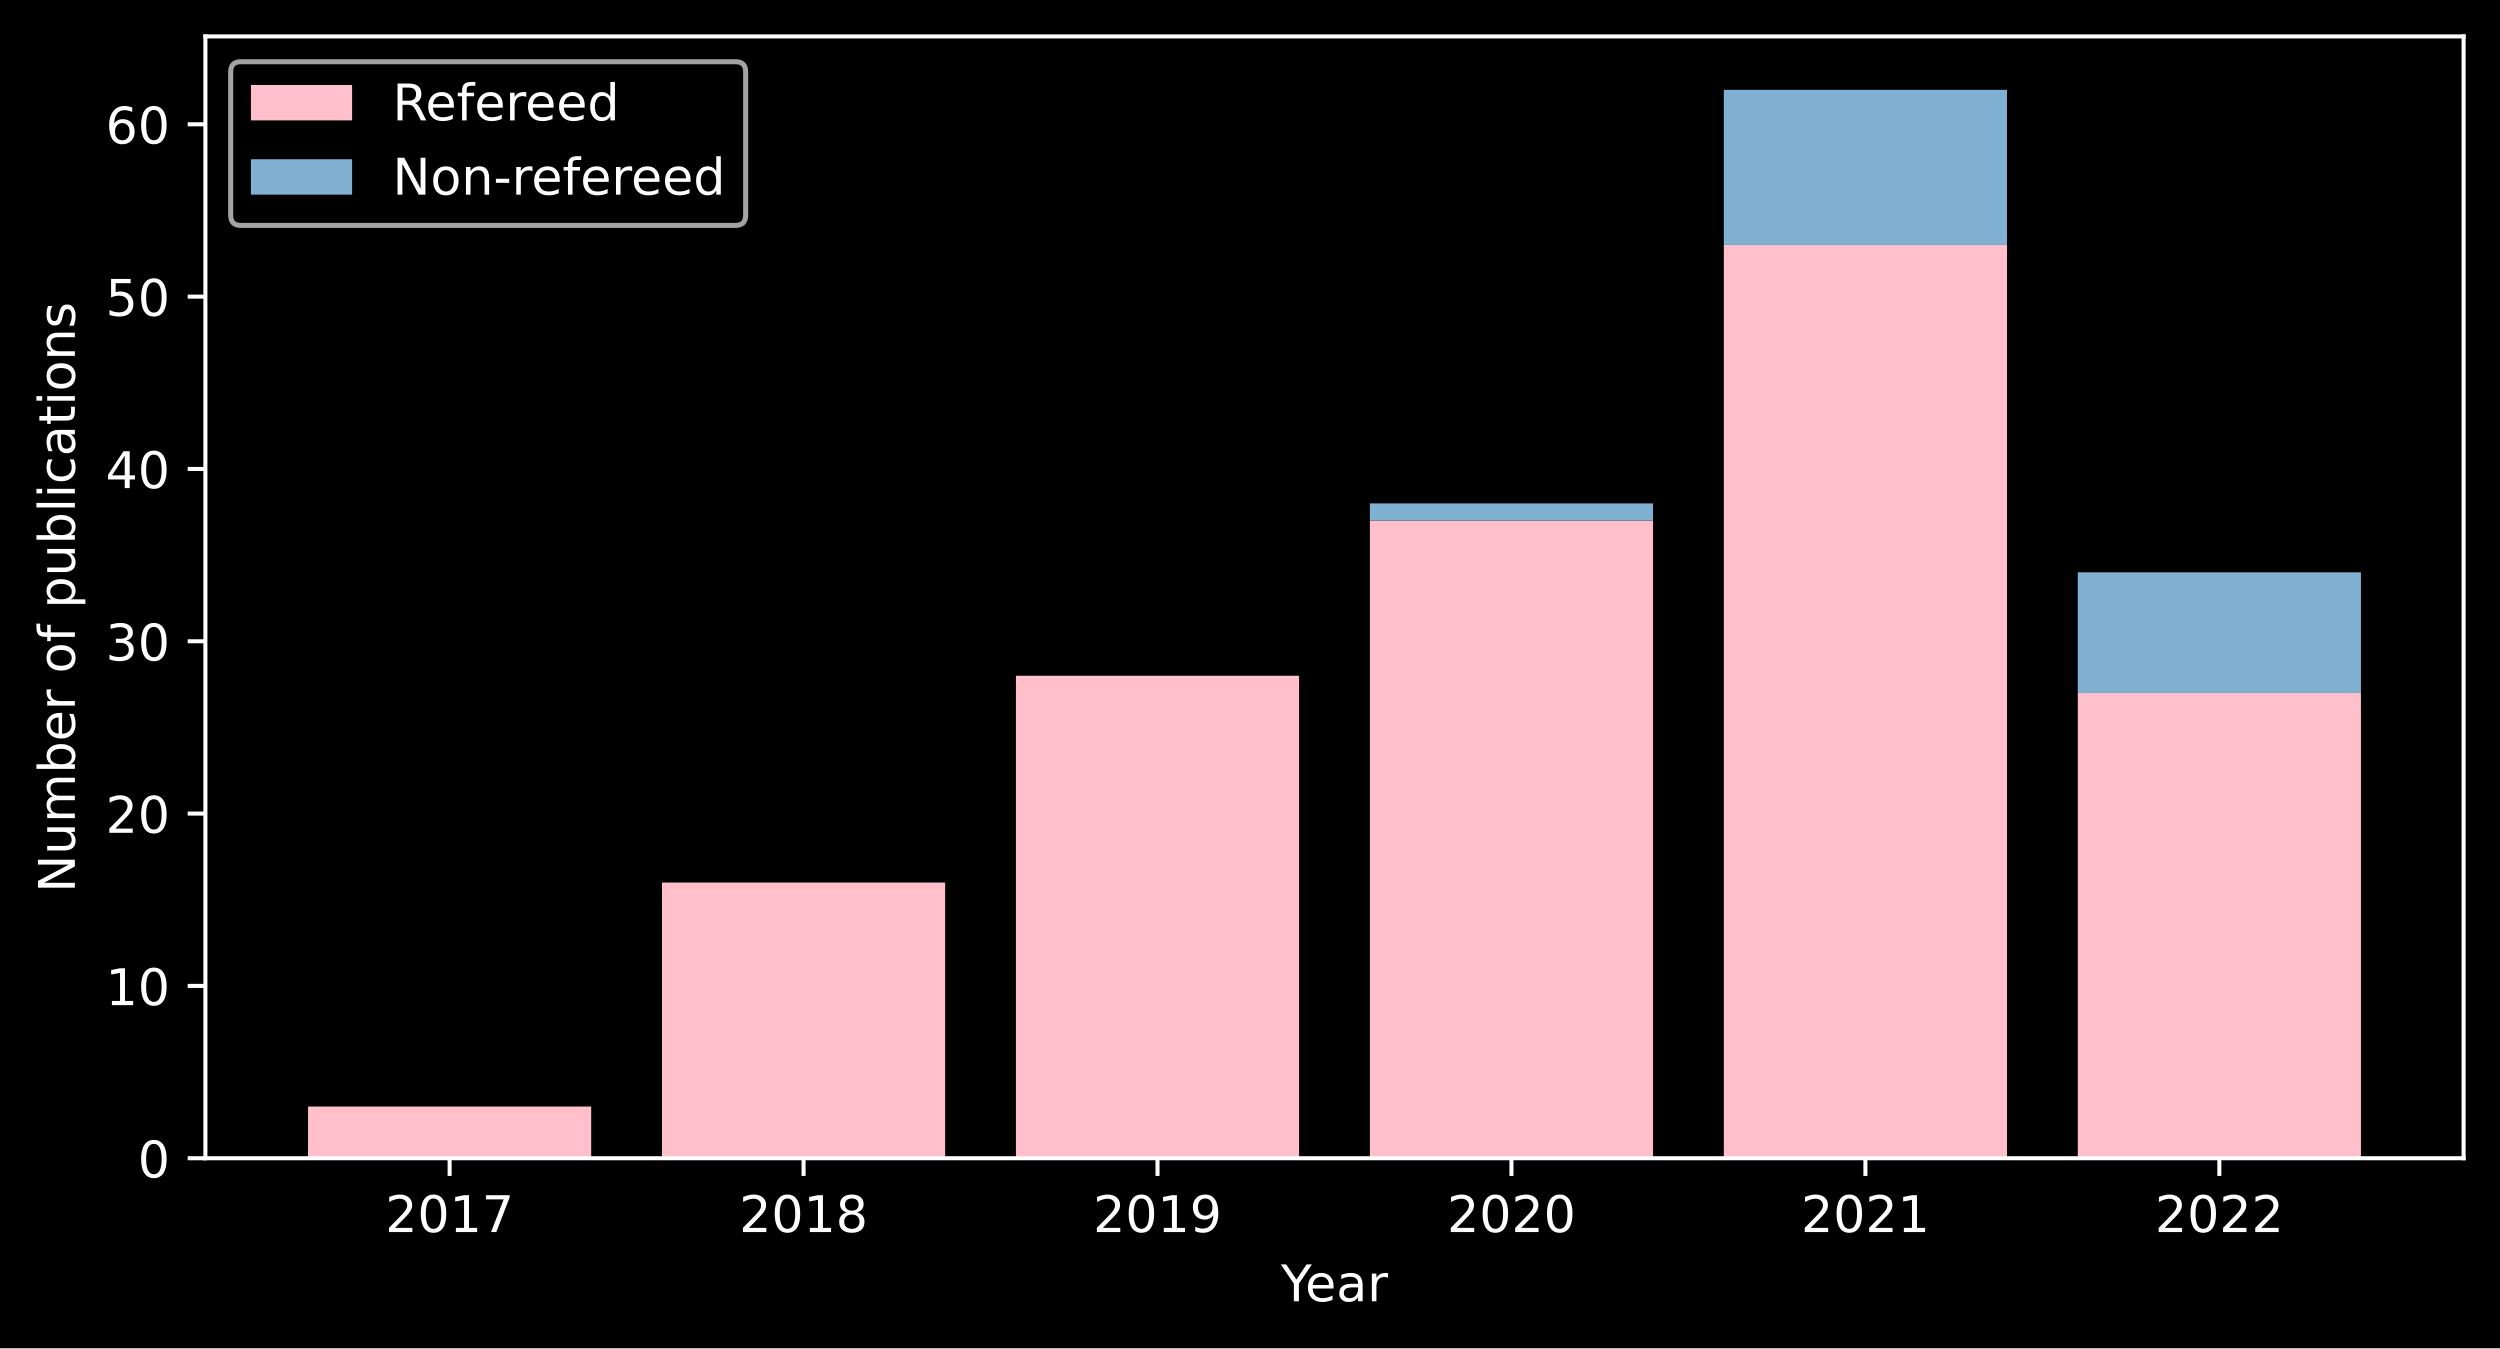
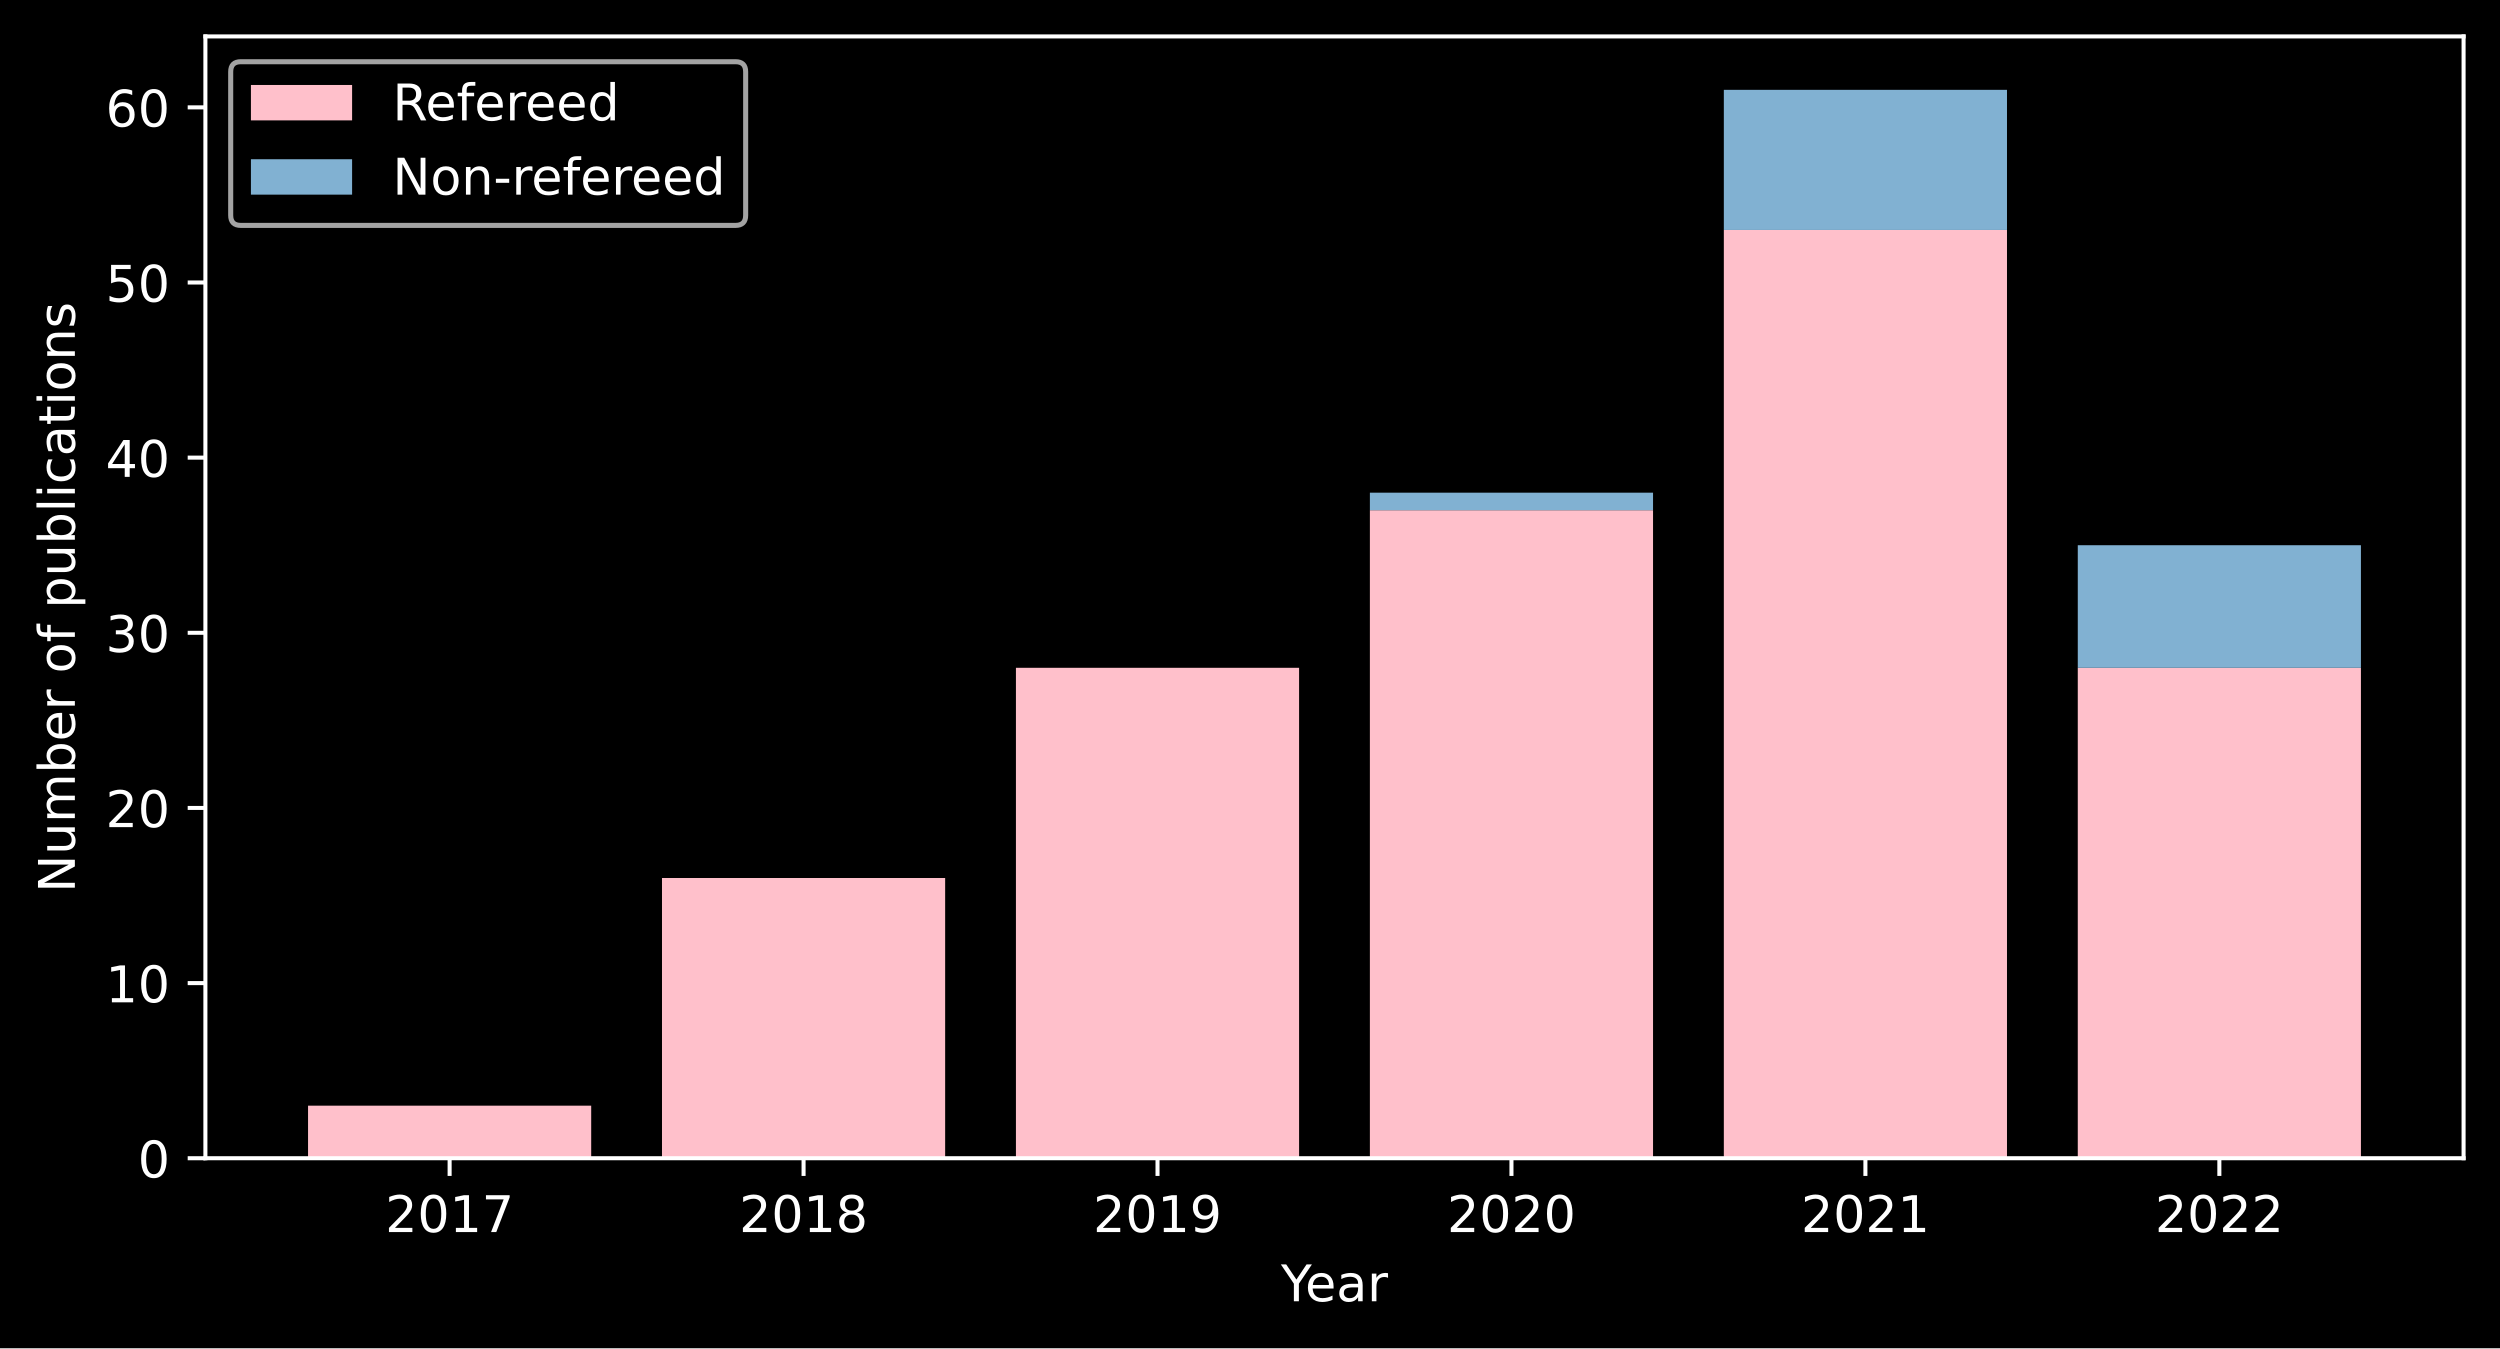
<svg xmlns="http://www.w3.org/2000/svg" xmlns:xlink="http://www.w3.org/1999/xlink" width="494.203pt" height="266.516pt" viewBox="0 0 494.203 266.516" version="1.1">
  <defs>
    <style type="text/css">*{stroke-linejoin: round; stroke-linecap: butt}</style>
  </defs>
  <g id="figure_1">
    <g id="patch_1">
      <path d="M 0 266.516  L 494.203 266.516  L 494.203 0  L 0 0  z " />
    </g>
    <g id="axes_1">
      <g id="patch_2">
        <path d="M 40.603 228.96  L 487.003 228.96  L 487.003 7.2  L 40.603 7.2  z " />
      </g>
      <g id="patch_3">
-         <path d="M 410.737 228.96  L 466.712 228.96  L 466.712 136.986  L 410.737 136.986  z " clip-path="url(#pbfb9c1a897)" style="fill: #ffc0cb" />
+         <path d="M 410.737 228.96  L 466.712 228.96  L 466.712 132.016  L 410.737 132.016  z " clip-path="url(#p47e999005f)" style="fill: #ffc0cb" />
      </g>
      <g id="patch_4">
-         <path d="M 340.769 228.96  L 396.744 228.96  L 396.744 48.418  L 340.769 48.418  z " clip-path="url(#pbfb9c1a897)" style="fill: #ffc0cb" />
+         <path d="M 340.769 228.96  L 396.744 228.96  L 396.744 45.458  L 340.769 45.458  z " clip-path="url(#p47e999005f)" style="fill: #ffc0cb" />
      </g>
      <g id="patch_5">
-         <path d="M 270.8 228.96  L 326.775 228.96  L 326.775 102.921  L 270.8 102.921  z " clip-path="url(#pbfb9c1a897)" style="fill: #ffc0cb" />
+         <path d="M 270.8 228.96  L 326.775 228.96  L 326.775 100.855  L 270.8 100.855  z " clip-path="url(#p47e999005f)" style="fill: #ffc0cb" />
      </g>
      <g id="patch_6">
-         <path d="M 200.831 228.96  L 256.806 228.96  L 256.806 133.579  L 200.831 133.579  z " clip-path="url(#pbfb9c1a897)" style="fill: #ffc0cb" />
+         <path d="M 200.831 228.96  L 256.806 228.96  L 256.806 132.016  L 200.831 132.016  z " clip-path="url(#p47e999005f)" style="fill: #ffc0cb" />
      </g>
      <g id="patch_7">
-         <path d="M 130.863 228.96  L 186.838 228.96  L 186.838 174.457  L 130.863 174.457  z " clip-path="url(#pbfb9c1a897)" style="fill: #ffc0cb" />
+         <path d="M 130.863 228.96  L 186.838 228.96  L 186.838 173.563  L 130.863 173.563  z " clip-path="url(#p47e999005f)" style="fill: #ffc0cb" />
      </g>
      <g id="patch_8">
-         <path d="M 60.894 228.96  L 116.869 228.96  L 116.869 218.741  L 60.894 218.741  z " clip-path="url(#pbfb9c1a897)" style="fill: #ffc0cb" />
+         <path d="M 60.894 228.96  L 116.869 228.96  L 116.869 218.573  L 60.894 218.573  z " clip-path="url(#p47e999005f)" style="fill: #ffc0cb" />
      </g>
      <g id="patch_9">
-         <path d="M 410.737 136.986  L 466.712 136.986  L 466.712 113.141  L 410.737 113.141  z " clip-path="url(#pbfb9c1a897)" style="fill: #81b1d2" />
+         <path d="M 410.737 132.016  L 466.712 132.016  L 466.712 107.78  L 410.737 107.78  z " clip-path="url(#p47e999005f)" style="fill: #81b1d2" />
      </g>
      <g id="patch_10">
-         <path d="M 340.769 48.418  L 396.744 48.418  L 396.744 17.76  L 340.769 17.76  z " clip-path="url(#pbfb9c1a897)" style="fill: #81b1d2" />
+         <path d="M 340.769 45.458  L 396.744 45.458  L 396.744 17.76  L 340.769 17.76  z " clip-path="url(#p47e999005f)" style="fill: #81b1d2" />
      </g>
      <g id="patch_11">
-         <path d="M 270.8 102.921  L 326.775 102.921  L 326.775 99.515  L 270.8 99.515  z " clip-path="url(#pbfb9c1a897)" style="fill: #81b1d2" />
+         <path d="M 270.8 100.855  L 326.775 100.855  L 326.775 97.393  L 270.8 97.393  z " clip-path="url(#p47e999005f)" style="fill: #81b1d2" />
      </g>
      <g id="patch_12">
-         <path d="M 200.831 133.579  L 256.806 133.579  L 256.806 133.579  L 200.831 133.579  z " clip-path="url(#pbfb9c1a897)" style="fill: #81b1d2" />
+         <path d="M 200.831 132.016  L 256.806 132.016  L 256.806 132.016  L 200.831 132.016  z " clip-path="url(#p47e999005f)" style="fill: #81b1d2" />
      </g>
      <g id="patch_13">
-         <path d="M 130.863 174.457  L 186.838 174.457  L 186.838 174.457  L 130.863 174.457  z " clip-path="url(#pbfb9c1a897)" style="fill: #81b1d2" />
+         <path d="M 130.863 173.563  L 186.838 173.563  L 186.838 173.563  L 130.863 173.563  z " clip-path="url(#p47e999005f)" style="fill: #81b1d2" />
      </g>
      <g id="patch_14">
-         <path d="M 60.894 218.741  L 116.869 218.741  L 116.869 218.741  L 60.894 218.741  z " clip-path="url(#pbfb9c1a897)" style="fill: #81b1d2" />
+         <path d="M 60.894 218.573  L 116.869 218.573  L 116.869 218.573  L 60.894 218.573  z " clip-path="url(#p47e999005f)" style="fill: #81b1d2" />
      </g>
      <g id="matplotlib.axis_1">
        <g id="xtick_1">
          <g id="line2d_1">
            <defs>
-               <path id="mae47ccd36d" d="M 0 0  L 0 3.5  " style="stroke: #ffffff; stroke-width: 0.8" />
-             </defs>
-             <g>
-               <use xlink:href="#mae47ccd36d" x="438.725" y="228.96" style="fill: #ffffff; stroke: #ffffff; stroke-width: 0.8" />
+               <path id="m7ca8f2fd3a" d="M 0 0  L 0 3.5  " style="stroke: #ffffff; stroke-width: 0.8" />
+             </defs>
+             <g>
+               <use xlink:href="#m7ca8f2fd3a" x="438.725" y="228.96" style="fill: #ffffff; stroke: #ffffff; stroke-width: 0.8" />
            </g>
          </g>
          <g id="text_1">
            <g style="fill: #ffffff" transform="translate(425.9998 243.5584)scale(0.1 -0.1)">
              <defs>
                <path id="DejaVuSans-32" d="M 1228 531  L 3431 531  L 3431 0  L 469 0  L 469 531  Q 828 903 1448 1529  Q 2069 2156 2228 2338  Q 2531 2678 2651 2914  Q 2772 3150 2772 3378  Q 2772 3750 2511 3984  Q 2250 4219 1831 4219  Q 1534 4219 1204 4116  Q 875 4013 500 3803  L 500 4441  Q 881 4594 1212 4672  Q 1544 4750 1819 4750  Q 2544 4750 2975 4387  Q 3406 4025 3406 3419  Q 3406 3131 3298 2873  Q 3191 2616 2906 2266  Q 2828 2175 2409 1742  Q 1991 1309 1228 531  z " transform="scale(0.015625)" />
                <path id="DejaVuSans-30" d="M 2034 4250  Q 1547 4250 1301 3770  Q 1056 3291 1056 2328  Q 1056 1369 1301 889  Q 1547 409 2034 409  Q 2525 409 2770 889  Q 3016 1369 3016 2328  Q 3016 3291 2770 3770  Q 2525 4250 2034 4250  z M 2034 4750  Q 2819 4750 3233 4129  Q 3647 3509 3647 2328  Q 3647 1150 3233 529  Q 2819 -91 2034 -91  Q 1250 -91 836 529  Q 422 1150 422 2328  Q 422 3509 836 4129  Q 1250 4750 2034 4750  z " transform="scale(0.015625)" />
              </defs>
              <use xlink:href="#DejaVuSans-32" />
              <use xlink:href="#DejaVuSans-30" x="63.623" />
              <use xlink:href="#DejaVuSans-32" x="127.246" />
              <use xlink:href="#DejaVuSans-32" x="190.869" />
            </g>
          </g>
        </g>
        <g id="xtick_2">
          <g id="line2d_2">
            <g>
-               <use xlink:href="#mae47ccd36d" x="368.756" y="228.96" style="fill: #ffffff; stroke: #ffffff; stroke-width: 0.8" />
+               <use xlink:href="#m7ca8f2fd3a" x="368.756" y="228.96" style="fill: #ffffff; stroke: #ffffff; stroke-width: 0.8" />
            </g>
          </g>
          <g id="text_2">
            <g style="fill: #ffffff" transform="translate(356.0311 243.5584)scale(0.1 -0.1)">
              <defs>
                <path id="DejaVuSans-31" d="M 794 531  L 1825 531  L 1825 4091  L 703 3866  L 703 4441  L 1819 4666  L 2450 4666  L 2450 531  L 3481 531  L 3481 0  L 794 0  L 794 531  z " transform="scale(0.015625)" />
              </defs>
              <use xlink:href="#DejaVuSans-32" />
              <use xlink:href="#DejaVuSans-30" x="63.623" />
              <use xlink:href="#DejaVuSans-32" x="127.246" />
              <use xlink:href="#DejaVuSans-31" x="190.869" />
            </g>
          </g>
        </g>
        <g id="xtick_3">
          <g id="line2d_3">
            <g>
-               <use xlink:href="#mae47ccd36d" x="298.787" y="228.96" style="fill: #ffffff; stroke: #ffffff; stroke-width: 0.8" />
+               <use xlink:href="#m7ca8f2fd3a" x="298.787" y="228.96" style="fill: #ffffff; stroke: #ffffff; stroke-width: 0.8" />
            </g>
          </g>
          <g id="text_3">
            <g style="fill: #ffffff" transform="translate(286.0625 243.5584)scale(0.1 -0.1)">
              <use xlink:href="#DejaVuSans-32" />
              <use xlink:href="#DejaVuSans-30" x="63.623" />
              <use xlink:href="#DejaVuSans-32" x="127.246" />
              <use xlink:href="#DejaVuSans-30" x="190.869" />
            </g>
          </g>
        </g>
        <g id="xtick_4">
          <g id="line2d_4">
            <g>
-               <use xlink:href="#mae47ccd36d" x="228.819" y="228.96" style="fill: #ffffff; stroke: #ffffff; stroke-width: 0.8" />
+               <use xlink:href="#m7ca8f2fd3a" x="228.819" y="228.96" style="fill: #ffffff; stroke: #ffffff; stroke-width: 0.8" />
            </g>
          </g>
          <g id="text_4">
            <g style="fill: #ffffff" transform="translate(216.0938 243.5584)scale(0.1 -0.1)">
              <defs>
                <path id="DejaVuSans-39" d="M 703 97  L 703 672  Q 941 559 1184 500  Q 1428 441 1663 441  Q 2288 441 2617 861  Q 2947 1281 2994 2138  Q 2813 1869 2534 1725  Q 2256 1581 1919 1581  Q 1219 1581 811 2004  Q 403 2428 403 3163  Q 403 3881 828 4315  Q 1253 4750 1959 4750  Q 2769 4750 3195 4129  Q 3622 3509 3622 2328  Q 3622 1225 3098 567  Q 2575 -91 1691 -91  Q 1453 -91 1209 -44  Q 966 3 703 97  z M 1959 2075  Q 2384 2075 2632 2365  Q 2881 2656 2881 3163  Q 2881 3666 2632 3958  Q 2384 4250 1959 4250  Q 1534 4250 1286 3958  Q 1038 3666 1038 3163  Q 1038 2656 1286 2365  Q 1534 2075 1959 2075  z " transform="scale(0.015625)" />
              </defs>
              <use xlink:href="#DejaVuSans-32" />
              <use xlink:href="#DejaVuSans-30" x="63.623" />
              <use xlink:href="#DejaVuSans-31" x="127.246" />
              <use xlink:href="#DejaVuSans-39" x="190.869" />
            </g>
          </g>
        </g>
        <g id="xtick_5">
          <g id="line2d_5">
            <g>
-               <use xlink:href="#mae47ccd36d" x="158.85" y="228.96" style="fill: #ffffff; stroke: #ffffff; stroke-width: 0.8" />
+               <use xlink:href="#m7ca8f2fd3a" x="158.85" y="228.96" style="fill: #ffffff; stroke: #ffffff; stroke-width: 0.8" />
            </g>
          </g>
          <g id="text_5">
            <g style="fill: #ffffff" transform="translate(146.1251 243.5584)scale(0.1 -0.1)">
              <defs>
                <path id="DejaVuSans-38" d="M 2034 2216  Q 1584 2216 1326 1975  Q 1069 1734 1069 1313  Q 1069 891 1326 650  Q 1584 409 2034 409  Q 2484 409 2743 651  Q 3003 894 3003 1313  Q 3003 1734 2745 1975  Q 2488 2216 2034 2216  z M 1403 2484  Q 997 2584 770 2862  Q 544 3141 544 3541  Q 544 4100 942 4425  Q 1341 4750 2034 4750  Q 2731 4750 3128 4425  Q 3525 4100 3525 3541  Q 3525 3141 3298 2862  Q 3072 2584 2669 2484  Q 3125 2378 3379 2068  Q 3634 1759 3634 1313  Q 3634 634 3220 271  Q 2806 -91 2034 -91  Q 1263 -91 848 271  Q 434 634 434 1313  Q 434 1759 690 2068  Q 947 2378 1403 2484  z M 1172 3481  Q 1172 3119 1398 2916  Q 1625 2713 2034 2713  Q 2441 2713 2670 2916  Q 2900 3119 2900 3481  Q 2900 3844 2670 4047  Q 2441 4250 2034 4250  Q 1625 4250 1398 4047  Q 1172 3844 1172 3481  z " transform="scale(0.015625)" />
              </defs>
              <use xlink:href="#DejaVuSans-32" />
              <use xlink:href="#DejaVuSans-30" x="63.623" />
              <use xlink:href="#DejaVuSans-31" x="127.246" />
              <use xlink:href="#DejaVuSans-38" x="190.869" />
            </g>
          </g>
        </g>
        <g id="xtick_6">
          <g id="line2d_6">
            <g>
-               <use xlink:href="#mae47ccd36d" x="88.881" y="228.96" style="fill: #ffffff; stroke: #ffffff; stroke-width: 0.8" />
+               <use xlink:href="#m7ca8f2fd3a" x="88.881" y="228.96" style="fill: #ffffff; stroke: #ffffff; stroke-width: 0.8" />
            </g>
          </g>
          <g id="text_6">
            <g style="fill: #ffffff" transform="translate(76.1565 243.5584)scale(0.1 -0.1)">
              <defs>
                <path id="DejaVuSans-37" d="M 525 4666  L 3525 4666  L 3525 4397  L 1831 0  L 1172 0  L 2766 4134  L 525 4134  L 525 4666  z " transform="scale(0.015625)" />
              </defs>
              <use xlink:href="#DejaVuSans-32" />
              <use xlink:href="#DejaVuSans-30" x="63.623" />
              <use xlink:href="#DejaVuSans-31" x="127.246" />
              <use xlink:href="#DejaVuSans-37" x="190.869" />
            </g>
          </g>
        </g>
        <g id="text_7">
          <g style="fill: #ffffff" transform="translate(253.2156 257.2366)scale(0.1 -0.1)">
            <defs>
              <path id="DejaVuSans-59" d="M -13 4666  L 666 4666  L 1959 2747  L 3244 4666  L 3922 4666  L 2272 2222  L 2272 0  L 1638 0  L 1638 2222  L -13 4666  z " transform="scale(0.015625)" />
              <path id="DejaVuSans-65" d="M 3597 1894  L 3597 1613  L 953 1613  Q 991 1019 1311 708  Q 1631 397 2203 397  Q 2534 397 2845 478  Q 3156 559 3463 722  L 3463 178  Q 3153 47 2828 -22  Q 2503 -91 2169 -91  Q 1331 -91 842 396  Q 353 884 353 1716  Q 353 2575 817 3079  Q 1281 3584 2069 3584  Q 2775 3584 3186 3129  Q 3597 2675 3597 1894  z M 3022 2063  Q 3016 2534 2758 2815  Q 2500 3097 2075 3097  Q 1594 3097 1305 2825  Q 1016 2553 972 2059  L 3022 2063  z " transform="scale(0.015625)" />
              <path id="DejaVuSans-61" d="M 2194 1759  Q 1497 1759 1228 1600  Q 959 1441 959 1056  Q 959 750 1161 570  Q 1363 391 1709 391  Q 2188 391 2477 730  Q 2766 1069 2766 1631  L 2766 1759  L 2194 1759  z M 3341 1997  L 3341 0  L 2766 0  L 2766 531  Q 2569 213 2275 61  Q 1981 -91 1556 -91  Q 1019 -91 701 211  Q 384 513 384 1019  Q 384 1609 779 1909  Q 1175 2209 1959 2209  L 2766 2209  L 2766 2266  Q 2766 2663 2505 2880  Q 2244 3097 1772 3097  Q 1472 3097 1187 3025  Q 903 2953 641 2809  L 641 3341  Q 956 3463 1253 3523  Q 1550 3584 1831 3584  Q 2591 3584 2966 3190  Q 3341 2797 3341 1997  z " transform="scale(0.015625)" />
              <path id="DejaVuSans-72" d="M 2631 2963  Q 2534 3019 2420 3045  Q 2306 3072 2169 3072  Q 1681 3072 1420 2755  Q 1159 2438 1159 1844  L 1159 0  L 581 0  L 581 3500  L 1159 3500  L 1159 2956  Q 1341 3275 1631 3429  Q 1922 3584 2338 3584  Q 2397 3584 2469 3576  Q 2541 3569 2628 3553  L 2631 2963  z " transform="scale(0.015625)" />
            </defs>
            <use xlink:href="#DejaVuSans-59" />
            <use xlink:href="#DejaVuSans-65" x="47.834" />
            <use xlink:href="#DejaVuSans-61" x="109.357" />
            <use xlink:href="#DejaVuSans-72" x="170.637" />
          </g>
        </g>
      </g>
      <g id="matplotlib.axis_2">
        <g id="ytick_1">
          <g id="line2d_7">
            <defs>
-               <path id="mbe6626b866" d="M 0 0  L -3.5 0  " style="stroke: #ffffff; stroke-width: 0.8" />
-             </defs>
-             <g>
-               <use xlink:href="#mbe6626b866" x="40.603" y="228.96" style="fill: #ffffff; stroke: #ffffff; stroke-width: 0.8" />
+               <path id="mb0b009bfa7" d="M 0 0  L -3.5 0  " style="stroke: #ffffff; stroke-width: 0.8" />
+             </defs>
+             <g>
+               <use xlink:href="#mb0b009bfa7" x="40.603" y="228.96" style="fill: #ffffff; stroke: #ffffff; stroke-width: 0.8" />
            </g>
          </g>
          <g id="text_8">
            <g style="fill: #ffffff" transform="translate(27.24063 232.7592)scale(0.1 -0.1)">
              <use xlink:href="#DejaVuSans-30" />
            </g>
          </g>
        </g>
        <g id="ytick_2">
          <g id="line2d_8">
            <g>
-               <use xlink:href="#mbe6626b866" x="40.603" y="194.895" style="fill: #ffffff; stroke: #ffffff; stroke-width: 0.8" />
+               <use xlink:href="#mb0b009bfa7" x="40.603" y="194.337" style="fill: #ffffff; stroke: #ffffff; stroke-width: 0.8" />
            </g>
          </g>
          <g id="text_9">
-             <g style="fill: #ffffff" transform="translate(20.87813 198.6947)scale(0.1 -0.1)">
+             <g style="fill: #ffffff" transform="translate(20.87813 198.1363)scale(0.1 -0.1)">
              <use xlink:href="#DejaVuSans-31" />
              <use xlink:href="#DejaVuSans-30" x="63.623" />
            </g>
          </g>
        </g>
        <g id="ytick_3">
          <g id="line2d_9">
            <g>
-               <use xlink:href="#mbe6626b866" x="40.603" y="160.831" style="fill: #ffffff; stroke: #ffffff; stroke-width: 0.8" />
+               <use xlink:href="#mb0b009bfa7" x="40.603" y="159.714" style="fill: #ffffff; stroke: #ffffff; stroke-width: 0.8" />
            </g>
          </g>
          <g id="text_10">
-             <g style="fill: #ffffff" transform="translate(20.87813 164.6302)scale(0.1 -0.1)">
+             <g style="fill: #ffffff" transform="translate(20.87813 163.5133)scale(0.1 -0.1)">
              <use xlink:href="#DejaVuSans-32" />
              <use xlink:href="#DejaVuSans-30" x="63.623" />
            </g>
          </g>
        </g>
        <g id="ytick_4">
          <g id="line2d_10">
            <g>
-               <use xlink:href="#mbe6626b866" x="40.603" y="126.766" style="fill: #ffffff; stroke: #ffffff; stroke-width: 0.8" />
+               <use xlink:href="#mb0b009bfa7" x="40.603" y="125.091" style="fill: #ffffff; stroke: #ffffff; stroke-width: 0.8" />
            </g>
          </g>
          <g id="text_11">
-             <g style="fill: #ffffff" transform="translate(20.87813 130.5657)scale(0.1 -0.1)">
+             <g style="fill: #ffffff" transform="translate(20.87813 128.8904)scale(0.1 -0.1)">
              <defs>
                <path id="DejaVuSans-33" d="M 2597 2516  Q 3050 2419 3304 2112  Q 3559 1806 3559 1356  Q 3559 666 3084 287  Q 2609 -91 1734 -91  Q 1441 -91 1130 -33  Q 819 25 488 141  L 488 750  Q 750 597 1062 519  Q 1375 441 1716 441  Q 2309 441 2620 675  Q 2931 909 2931 1356  Q 2931 1769 2642 2001  Q 2353 2234 1838 2234  L 1294 2234  L 1294 2753  L 1863 2753  Q 2328 2753 2575 2939  Q 2822 3125 2822 3475  Q 2822 3834 2567 4026  Q 2313 4219 1838 4219  Q 1578 4219 1281 4162  Q 984 4106 628 3988  L 628 4550  Q 988 4650 1302 4700  Q 1616 4750 1894 4750  Q 2613 4750 3031 4423  Q 3450 4097 3450 3541  Q 3450 3153 3228 2886  Q 3006 2619 2597 2516  z " transform="scale(0.015625)" />
              </defs>
              <use xlink:href="#DejaVuSans-33" />
              <use xlink:href="#DejaVuSans-30" x="63.623" />
            </g>
          </g>
        </g>
        <g id="ytick_5">
          <g id="line2d_11">
            <g>
-               <use xlink:href="#mbe6626b866" x="40.603" y="92.702" style="fill: #ffffff; stroke: #ffffff; stroke-width: 0.8" />
+               <use xlink:href="#mb0b009bfa7" x="40.603" y="90.468" style="fill: #ffffff; stroke: #ffffff; stroke-width: 0.8" />
            </g>
          </g>
          <g id="text_12">
-             <g style="fill: #ffffff" transform="translate(20.87813 96.50115)scale(0.1 -0.1)">
+             <g style="fill: #ffffff" transform="translate(20.87813 94.26741)scale(0.1 -0.1)">
              <defs>
                <path id="DejaVuSans-34" d="M 2419 4116  L 825 1625  L 2419 1625  L 2419 4116  z M 2253 4666  L 3047 4666  L 3047 1625  L 3713 1625  L 3713 1100  L 3047 1100  L 3047 0  L 2419 0  L 2419 1100  L 313 1100  L 313 1709  L 2253 4666  z " transform="scale(0.015625)" />
              </defs>
              <use xlink:href="#DejaVuSans-34" />
              <use xlink:href="#DejaVuSans-30" x="63.623" />
            </g>
          </g>
        </g>
        <g id="ytick_6">
          <g id="line2d_12">
            <g>
-               <use xlink:href="#mbe6626b866" x="40.603" y="58.637" style="fill: #ffffff; stroke: #ffffff; stroke-width: 0.8" />
+               <use xlink:href="#mb0b009bfa7" x="40.603" y="55.845" style="fill: #ffffff; stroke: #ffffff; stroke-width: 0.8" />
            </g>
          </g>
          <g id="text_13">
-             <g style="fill: #ffffff" transform="translate(20.87813 62.43664)scale(0.1 -0.1)">
+             <g style="fill: #ffffff" transform="translate(20.87813 59.64446)scale(0.1 -0.1)">
              <defs>
                <path id="DejaVuSans-35" d="M 691 4666  L 3169 4666  L 3169 4134  L 1269 4134  L 1269 2991  Q 1406 3038 1543 3061  Q 1681 3084 1819 3084  Q 2600 3084 3056 2656  Q 3513 2228 3513 1497  Q 3513 744 3044 326  Q 2575 -91 1722 -91  Q 1428 -91 1123 -41  Q 819 9 494 109  L 494 744  Q 775 591 1075 516  Q 1375 441 1709 441  Q 2250 441 2565 725  Q 2881 1009 2881 1497  Q 2881 1984 2565 2268  Q 2250 2553 1709 2553  Q 1456 2553 1204 2497  Q 953 2441 691 2322  L 691 4666  z " transform="scale(0.015625)" />
              </defs>
              <use xlink:href="#DejaVuSans-35" />
              <use xlink:href="#DejaVuSans-30" x="63.623" />
            </g>
          </g>
        </g>
        <g id="ytick_7">
          <g id="line2d_13">
            <g>
-               <use xlink:href="#mbe6626b866" x="40.603" y="24.573" style="fill: #ffffff; stroke: #ffffff; stroke-width: 0.8" />
+               <use xlink:href="#mb0b009bfa7" x="40.603" y="21.222" style="fill: #ffffff; stroke: #ffffff; stroke-width: 0.8" />
            </g>
          </g>
          <g id="text_14">
-             <g style="fill: #ffffff" transform="translate(20.87813 28.37212)scale(0.1 -0.1)">
+             <g style="fill: #ffffff" transform="translate(20.87813 25.02151)scale(0.1 -0.1)">
              <defs>
                <path id="DejaVuSans-36" d="M 2113 2584  Q 1688 2584 1439 2293  Q 1191 2003 1191 1497  Q 1191 994 1439 701  Q 1688 409 2113 409  Q 2538 409 2786 701  Q 3034 994 3034 1497  Q 3034 2003 2786 2293  Q 2538 2584 2113 2584  z M 3366 4563  L 3366 3988  Q 3128 4100 2886 4159  Q 2644 4219 2406 4219  Q 1781 4219 1451 3797  Q 1122 3375 1075 2522  Q 1259 2794 1537 2939  Q 1816 3084 2150 3084  Q 2853 3084 3261 2657  Q 3669 2231 3669 1497  Q 3669 778 3244 343  Q 2819 -91 2113 -91  Q 1303 -91 875 529  Q 447 1150 447 2328  Q 447 3434 972 4092  Q 1497 4750 2381 4750  Q 2619 4750 2861 4703  Q 3103 4656 3366 4563  z " transform="scale(0.015625)" />
              </defs>
              <use xlink:href="#DejaVuSans-36" />
              <use xlink:href="#DejaVuSans-30" x="63.623" />
            </g>
          </g>
        </g>
        <g id="text_15">
          <g style="fill: #ffffff" transform="translate(14.79844 176.4542)rotate(-90)scale(0.1 -0.1)">
            <defs>
              <path id="DejaVuSans-4e" d="M 628 4666  L 1478 4666  L 3547 763  L 3547 4666  L 4159 4666  L 4159 0  L 3309 0  L 1241 3903  L 1241 0  L 628 0  L 628 4666  z " transform="scale(0.015625)" />
              <path id="DejaVuSans-75" d="M 544 1381  L 544 3500  L 1119 3500  L 1119 1403  Q 1119 906 1312 657  Q 1506 409 1894 409  Q 2359 409 2629 706  Q 2900 1003 2900 1516  L 2900 3500  L 3475 3500  L 3475 0  L 2900 0  L 2900 538  Q 2691 219 2414 64  Q 2138 -91 1772 -91  Q 1169 -91 856 284  Q 544 659 544 1381  z M 1991 3584  L 1991 3584  z " transform="scale(0.015625)" />
              <path id="DejaVuSans-6d" d="M 3328 2828  Q 3544 3216 3844 3400  Q 4144 3584 4550 3584  Q 5097 3584 5394 3201  Q 5691 2819 5691 2113  L 5691 0  L 5113 0  L 5113 2094  Q 5113 2597 4934 2840  Q 4756 3084 4391 3084  Q 3944 3084 3684 2787  Q 3425 2491 3425 1978  L 3425 0  L 2847 0  L 2847 2094  Q 2847 2600 2669 2842  Q 2491 3084 2119 3084  Q 1678 3084 1418 2786  Q 1159 2488 1159 1978  L 1159 0  L 581 0  L 581 3500  L 1159 3500  L 1159 2956  Q 1356 3278 1631 3431  Q 1906 3584 2284 3584  Q 2666 3584 2933 3390  Q 3200 3197 3328 2828  z " transform="scale(0.015625)" />
              <path id="DejaVuSans-62" d="M 3116 1747  Q 3116 2381 2855 2742  Q 2594 3103 2138 3103  Q 1681 3103 1420 2742  Q 1159 2381 1159 1747  Q 1159 1113 1420 752  Q 1681 391 2138 391  Q 2594 391 2855 752  Q 3116 1113 3116 1747  z M 1159 2969  Q 1341 3281 1617 3432  Q 1894 3584 2278 3584  Q 2916 3584 3314 3078  Q 3713 2572 3713 1747  Q 3713 922 3314 415  Q 2916 -91 2278 -91  Q 1894 -91 1617 61  Q 1341 213 1159 525  L 1159 0  L 581 0  L 581 4863  L 1159 4863  L 1159 2969  z " transform="scale(0.015625)" />
              <path id="DejaVuSans-20" transform="scale(0.015625)" />
              <path id="DejaVuSans-6f" d="M 1959 3097  Q 1497 3097 1228 2736  Q 959 2375 959 1747  Q 959 1119 1226 758  Q 1494 397 1959 397  Q 2419 397 2687 759  Q 2956 1122 2956 1747  Q 2956 2369 2687 2733  Q 2419 3097 1959 3097  z M 1959 3584  Q 2709 3584 3137 3096  Q 3566 2609 3566 1747  Q 3566 888 3137 398  Q 2709 -91 1959 -91  Q 1206 -91 779 398  Q 353 888 353 1747  Q 353 2609 779 3096  Q 1206 3584 1959 3584  z " transform="scale(0.015625)" />
              <path id="DejaVuSans-66" d="M 2375 4863  L 2375 4384  L 1825 4384  Q 1516 4384 1395 4259  Q 1275 4134 1275 3809  L 1275 3500  L 2222 3500  L 2222 3053  L 1275 3053  L 1275 0  L 697 0  L 697 3053  L 147 3053  L 147 3500  L 697 3500  L 697 3744  Q 697 4328 969 4595  Q 1241 4863 1831 4863  L 2375 4863  z " transform="scale(0.015625)" />
              <path id="DejaVuSans-70" d="M 1159 525  L 1159 -1331  L 581 -1331  L 581 3500  L 1159 3500  L 1159 2969  Q 1341 3281 1617 3432  Q 1894 3584 2278 3584  Q 2916 3584 3314 3078  Q 3713 2572 3713 1747  Q 3713 922 3314 415  Q 2916 -91 2278 -91  Q 1894 -91 1617 61  Q 1341 213 1159 525  z M 3116 1747  Q 3116 2381 2855 2742  Q 2594 3103 2138 3103  Q 1681 3103 1420 2742  Q 1159 2381 1159 1747  Q 1159 1113 1420 752  Q 1681 391 2138 391  Q 2594 391 2855 752  Q 3116 1113 3116 1747  z " transform="scale(0.015625)" />
              <path id="DejaVuSans-6c" d="M 603 4863  L 1178 4863  L 1178 0  L 603 0  L 603 4863  z " transform="scale(0.015625)" />
              <path id="DejaVuSans-69" d="M 603 3500  L 1178 3500  L 1178 0  L 603 0  L 603 3500  z M 603 4863  L 1178 4863  L 1178 4134  L 603 4134  L 603 4863  z " transform="scale(0.015625)" />
              <path id="DejaVuSans-63" d="M 3122 3366  L 3122 2828  Q 2878 2963 2633 3030  Q 2388 3097 2138 3097  Q 1578 3097 1268 2742  Q 959 2388 959 1747  Q 959 1106 1268 751  Q 1578 397 2138 397  Q 2388 397 2633 464  Q 2878 531 3122 666  L 3122 134  Q 2881 22 2623 -34  Q 2366 -91 2075 -91  Q 1284 -91 818 406  Q 353 903 353 1747  Q 353 2603 823 3093  Q 1294 3584 2113 3584  Q 2378 3584 2631 3529  Q 2884 3475 3122 3366  z " transform="scale(0.015625)" />
              <path id="DejaVuSans-74" d="M 1172 4494  L 1172 3500  L 2356 3500  L 2356 3053  L 1172 3053  L 1172 1153  Q 1172 725 1289 603  Q 1406 481 1766 481  L 2356 481  L 2356 0  L 1766 0  Q 1100 0 847 248  Q 594 497 594 1153  L 594 3053  L 172 3053  L 172 3500  L 594 3500  L 594 4494  L 1172 4494  z " transform="scale(0.015625)" />
              <path id="DejaVuSans-6e" d="M 3513 2113  L 3513 0  L 2938 0  L 2938 2094  Q 2938 2591 2744 2837  Q 2550 3084 2163 3084  Q 1697 3084 1428 2787  Q 1159 2491 1159 1978  L 1159 0  L 581 0  L 581 3500  L 1159 3500  L 1159 2956  Q 1366 3272 1645 3428  Q 1925 3584 2291 3584  Q 2894 3584 3203 3211  Q 3513 2838 3513 2113  z " transform="scale(0.015625)" />
              <path id="DejaVuSans-73" d="M 2834 3397  L 2834 2853  Q 2591 2978 2328 3040  Q 2066 3103 1784 3103  Q 1356 3103 1142 2972  Q 928 2841 928 2578  Q 928 2378 1081 2264  Q 1234 2150 1697 2047  L 1894 2003  Q 2506 1872 2764 1633  Q 3022 1394 3022 966  Q 3022 478 2636 193  Q 2250 -91 1575 -91  Q 1294 -91 989 -36  Q 684 19 347 128  L 347 722  Q 666 556 975 473  Q 1284 391 1588 391  Q 1994 391 2212 530  Q 2431 669 2431 922  Q 2431 1156 2273 1281  Q 2116 1406 1581 1522  L 1381 1569  Q 847 1681 609 1914  Q 372 2147 372 2553  Q 372 3047 722 3315  Q 1072 3584 1716 3584  Q 2034 3584 2315 3537  Q 2597 3491 2834 3397  z " transform="scale(0.015625)" />
            </defs>
            <use xlink:href="#DejaVuSans-4e" />
            <use xlink:href="#DejaVuSans-75" x="74.805" />
            <use xlink:href="#DejaVuSans-6d" x="138.184" />
            <use xlink:href="#DejaVuSans-62" x="235.596" />
            <use xlink:href="#DejaVuSans-65" x="299.072" />
            <use xlink:href="#DejaVuSans-72" x="360.596" />
            <use xlink:href="#DejaVuSans-20" x="401.709" />
            <use xlink:href="#DejaVuSans-6f" x="433.496" />
            <use xlink:href="#DejaVuSans-66" x="494.678" />
            <use xlink:href="#DejaVuSans-20" x="529.883" />
            <use xlink:href="#DejaVuSans-70" x="561.67" />
            <use xlink:href="#DejaVuSans-75" x="625.146" />
            <use xlink:href="#DejaVuSans-62" x="688.525" />
            <use xlink:href="#DejaVuSans-6c" x="752.002" />
            <use xlink:href="#DejaVuSans-69" x="779.785" />
            <use xlink:href="#DejaVuSans-63" x="807.568" />
            <use xlink:href="#DejaVuSans-61" x="862.549" />
            <use xlink:href="#DejaVuSans-74" x="923.828" />
            <use xlink:href="#DejaVuSans-69" x="963.037" />
            <use xlink:href="#DejaVuSans-6f" x="990.82" />
            <use xlink:href="#DejaVuSans-6e" x="1052.002" />
            <use xlink:href="#DejaVuSans-73" x="1115.381" />
          </g>
        </g>
      </g>
      <g id="patch_15">
        <path d="M 40.603 228.96  L 40.603 7.2  " style="fill: none; stroke: #ffffff; stroke-width: 0.8; stroke-linejoin: miter; stroke-linecap: square" />
      </g>
      <g id="patch_16">
        <path d="M 487.003 228.96  L 487.003 7.2  " style="fill: none; stroke: #ffffff; stroke-width: 0.8; stroke-linejoin: miter; stroke-linecap: square" />
      </g>
      <g id="patch_17">
        <path d="M 40.603 228.96  L 487.003 228.96  " style="fill: none; stroke: #ffffff; stroke-width: 0.8; stroke-linejoin: miter; stroke-linecap: square" />
      </g>
      <g id="patch_18">
        <path d="M 40.603 7.2  L 487.003 7.2  " style="fill: none; stroke: #ffffff; stroke-width: 0.8; stroke-linejoin: miter; stroke-linecap: square" />
      </g>
      <g id="legend_1">
        <g id="patch_19">
          <path d="M 47.603 44.556  L 145.402 44.556  Q 147.402 44.556 147.402 42.556  L 147.402 14.2  Q 147.402 12.2 145.402 12.2  L 47.603 12.2  Q 45.603 12.2 45.603 14.2  L 45.603 42.556  Q 45.603 44.556 47.603 44.556  z " style="opacity: 0.8; stroke: #cccccc; stroke-linejoin: miter" />
        </g>
        <g id="patch_20">
          <path d="M 49.603 23.798  L 69.603 23.798  L 69.603 16.798  L 49.603 16.798  z " style="fill: #ffc0cb" />
        </g>
        <g id="text_16">
          <g style="fill: #ffffff" transform="translate(77.60313 23.79844)scale(0.1 -0.1)">
            <defs>
              <path id="DejaVuSans-52" d="M 2841 2188  Q 3044 2119 3236 1894  Q 3428 1669 3622 1275  L 4263 0  L 3584 0  L 2988 1197  Q 2756 1666 2539 1819  Q 2322 1972 1947 1972  L 1259 1972  L 1259 0  L 628 0  L 628 4666  L 2053 4666  Q 2853 4666 3247 4331  Q 3641 3997 3641 3322  Q 3641 2881 3436 2590  Q 3231 2300 2841 2188  z M 1259 4147  L 1259 2491  L 2053 2491  Q 2509 2491 2742 2702  Q 2975 2913 2975 3322  Q 2975 3731 2742 3939  Q 2509 4147 2053 4147  L 1259 4147  z " transform="scale(0.015625)" />
              <path id="DejaVuSans-64" d="M 2906 2969  L 2906 4863  L 3481 4863  L 3481 0  L 2906 0  L 2906 525  Q 2725 213 2448 61  Q 2172 -91 1784 -91  Q 1150 -91 751 415  Q 353 922 353 1747  Q 353 2572 751 3078  Q 1150 3584 1784 3584  Q 2172 3584 2448 3432  Q 2725 3281 2906 2969  z M 947 1747  Q 947 1113 1208 752  Q 1469 391 1925 391  Q 2381 391 2643 752  Q 2906 1113 2906 1747  Q 2906 2381 2643 2742  Q 2381 3103 1925 3103  Q 1469 3103 1208 2742  Q 947 2381 947 1747  z " transform="scale(0.015625)" />
            </defs>
            <use xlink:href="#DejaVuSans-52" />
            <use xlink:href="#DejaVuSans-65" x="64.982" />
            <use xlink:href="#DejaVuSans-66" x="126.506" />
            <use xlink:href="#DejaVuSans-65" x="161.711" />
            <use xlink:href="#DejaVuSans-72" x="223.234" />
            <use xlink:href="#DejaVuSans-65" x="262.098" />
            <use xlink:href="#DejaVuSans-65" x="323.621" />
            <use xlink:href="#DejaVuSans-64" x="385.145" />
          </g>
        </g>
        <g id="patch_21">
          <path d="M 49.603 38.477  L 69.603 38.477  L 69.603 31.477  L 49.603 31.477  z " style="fill: #81b1d2" />
        </g>
        <g id="text_17">
          <g style="fill: #ffffff" transform="translate(77.60313 38.47656)scale(0.1 -0.1)">
            <defs>
              <path id="DejaVuSans-2d" d="M 313 2009  L 1997 2009  L 1997 1497  L 313 1497  L 313 2009  z " transform="scale(0.015625)" />
            </defs>
            <use xlink:href="#DejaVuSans-4e" />
            <use xlink:href="#DejaVuSans-6f" x="74.805" />
            <use xlink:href="#DejaVuSans-6e" x="135.986" />
            <use xlink:href="#DejaVuSans-2d" x="199.365" />
            <use xlink:href="#DejaVuSans-72" x="235.449" />
            <use xlink:href="#DejaVuSans-65" x="274.312" />
            <use xlink:href="#DejaVuSans-66" x="335.836" />
            <use xlink:href="#DejaVuSans-65" x="371.041" />
            <use xlink:href="#DejaVuSans-72" x="432.564" />
            <use xlink:href="#DejaVuSans-65" x="471.428" />
            <use xlink:href="#DejaVuSans-65" x="532.951" />
            <use xlink:href="#DejaVuSans-64" x="594.475" />
          </g>
        </g>
      </g>
    </g>
  </g>
  <defs>
-     <clipPath id="pbfb9c1a897">
+     <clipPath id="p47e999005f">
      <rect x="40.603" y="7.2" width="446.4" height="221.76" />
    </clipPath>
  </defs>
</svg>
